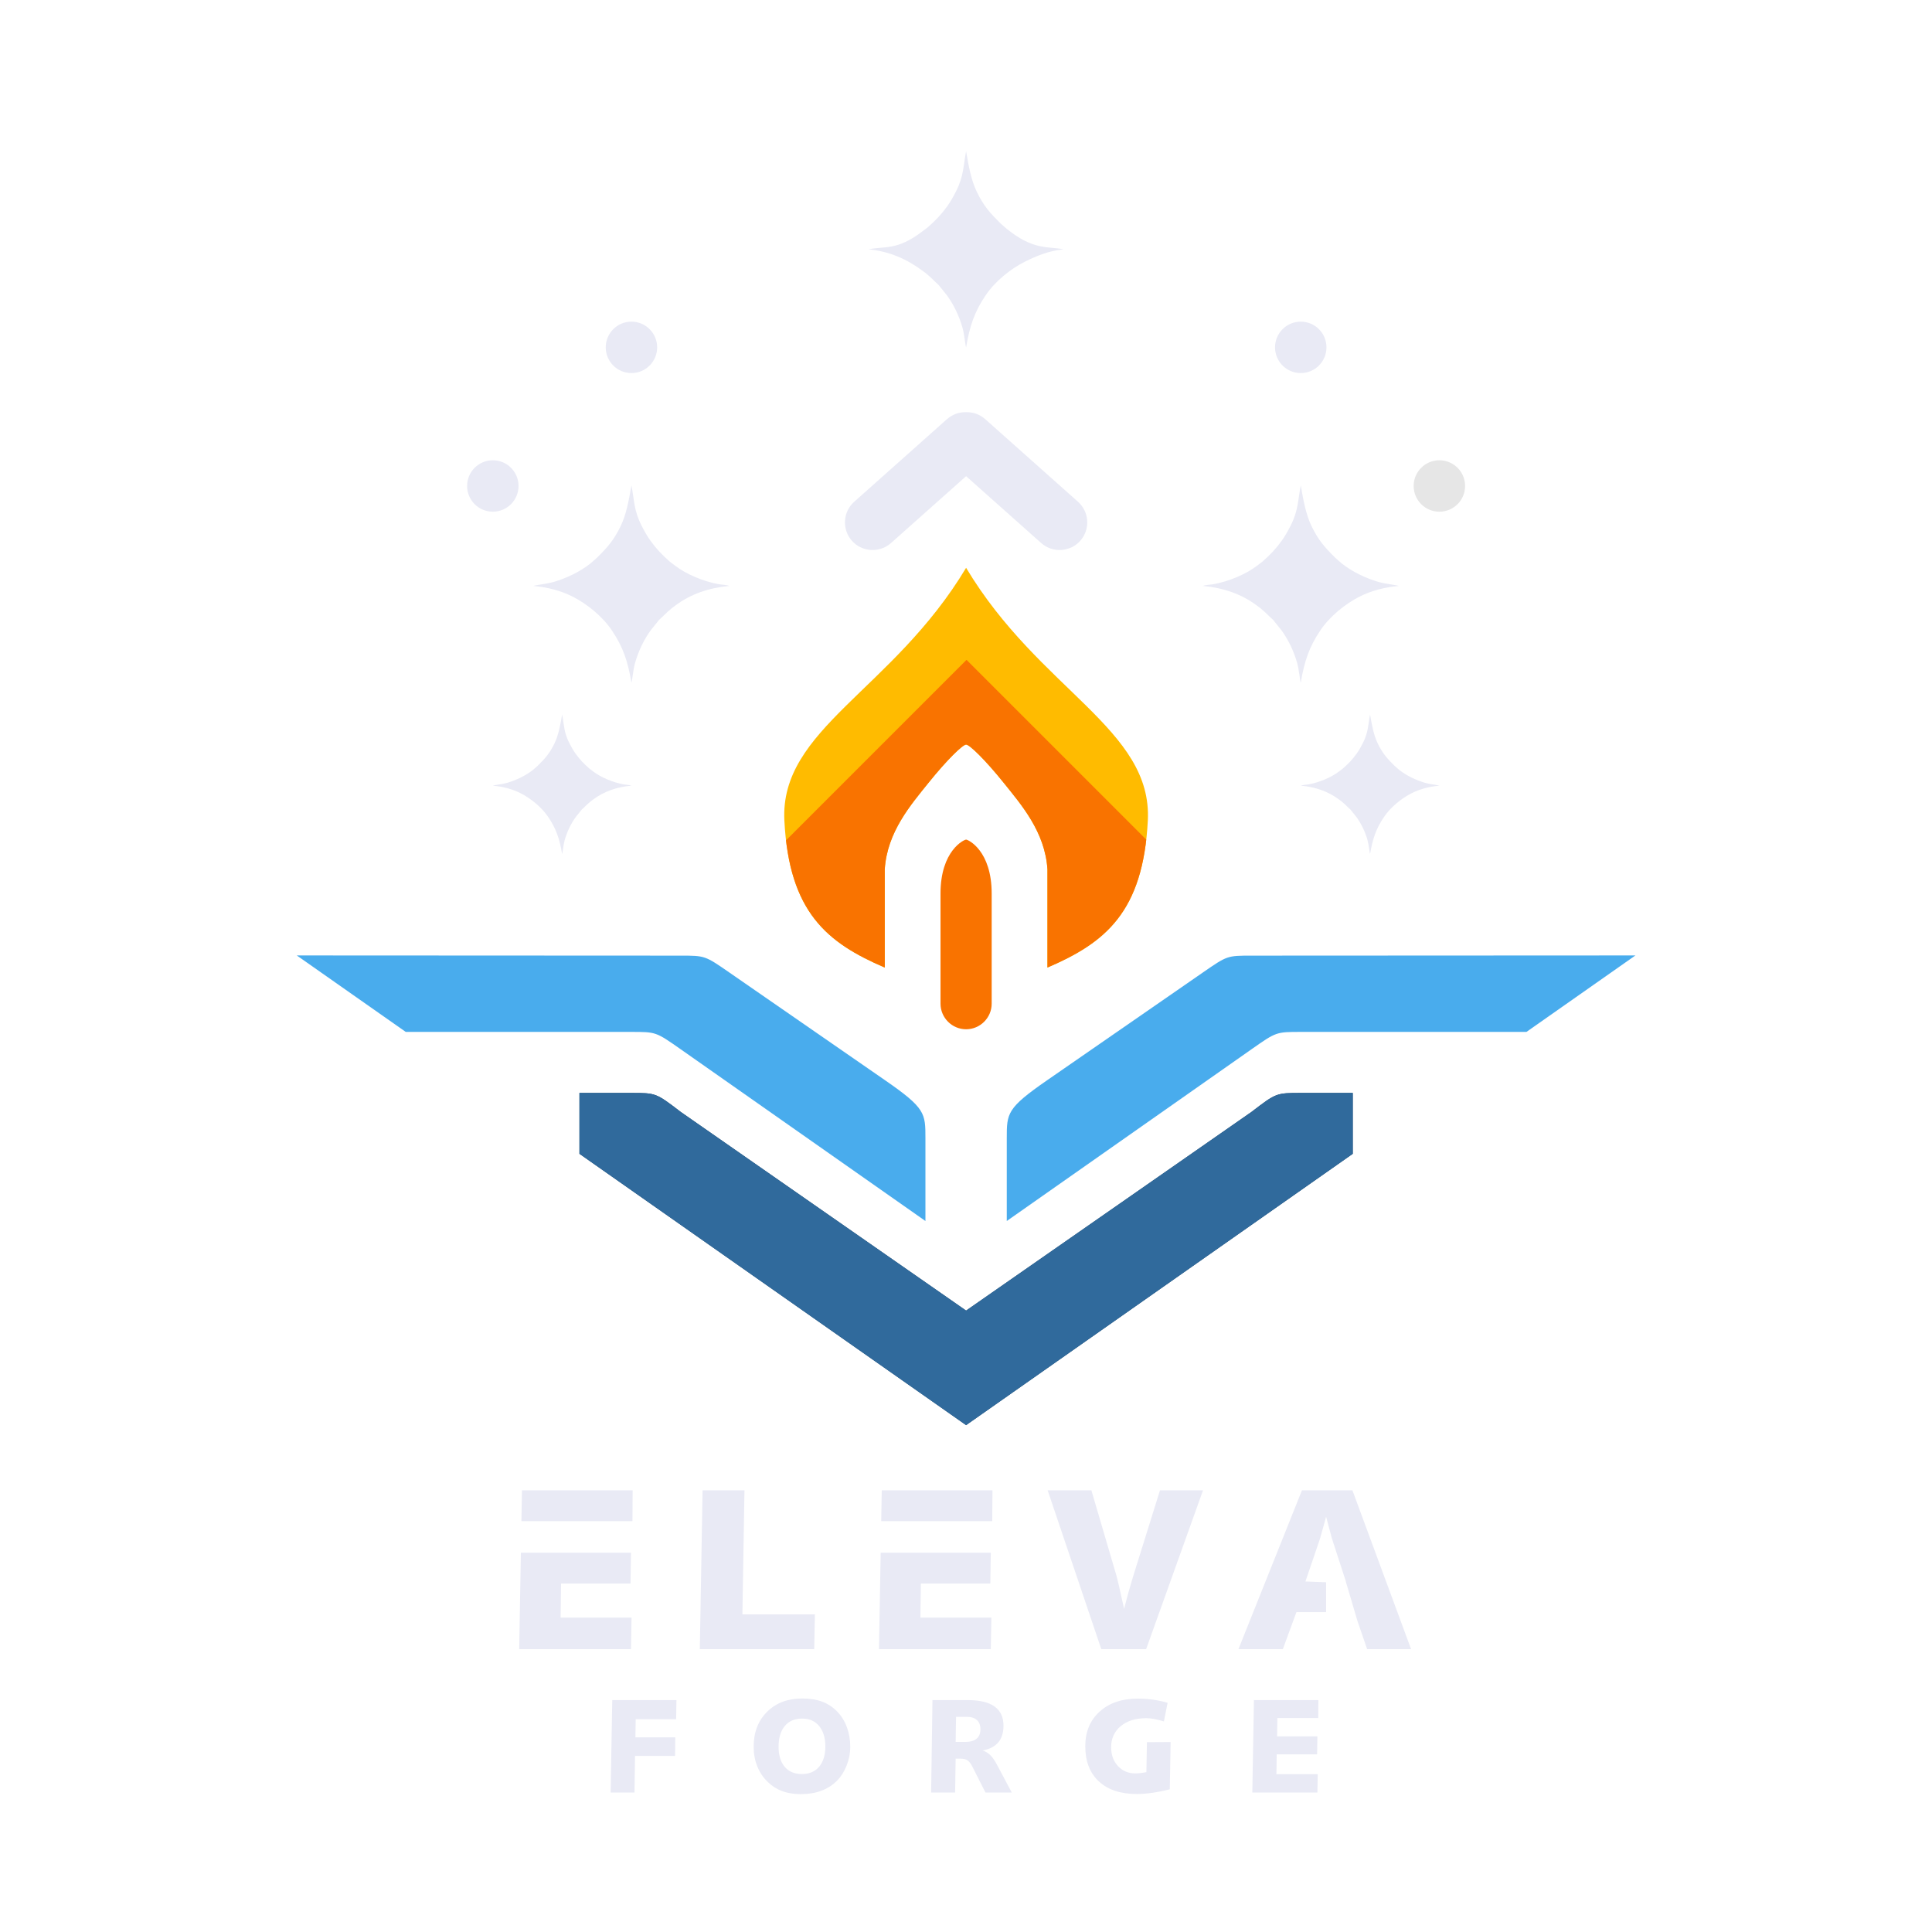
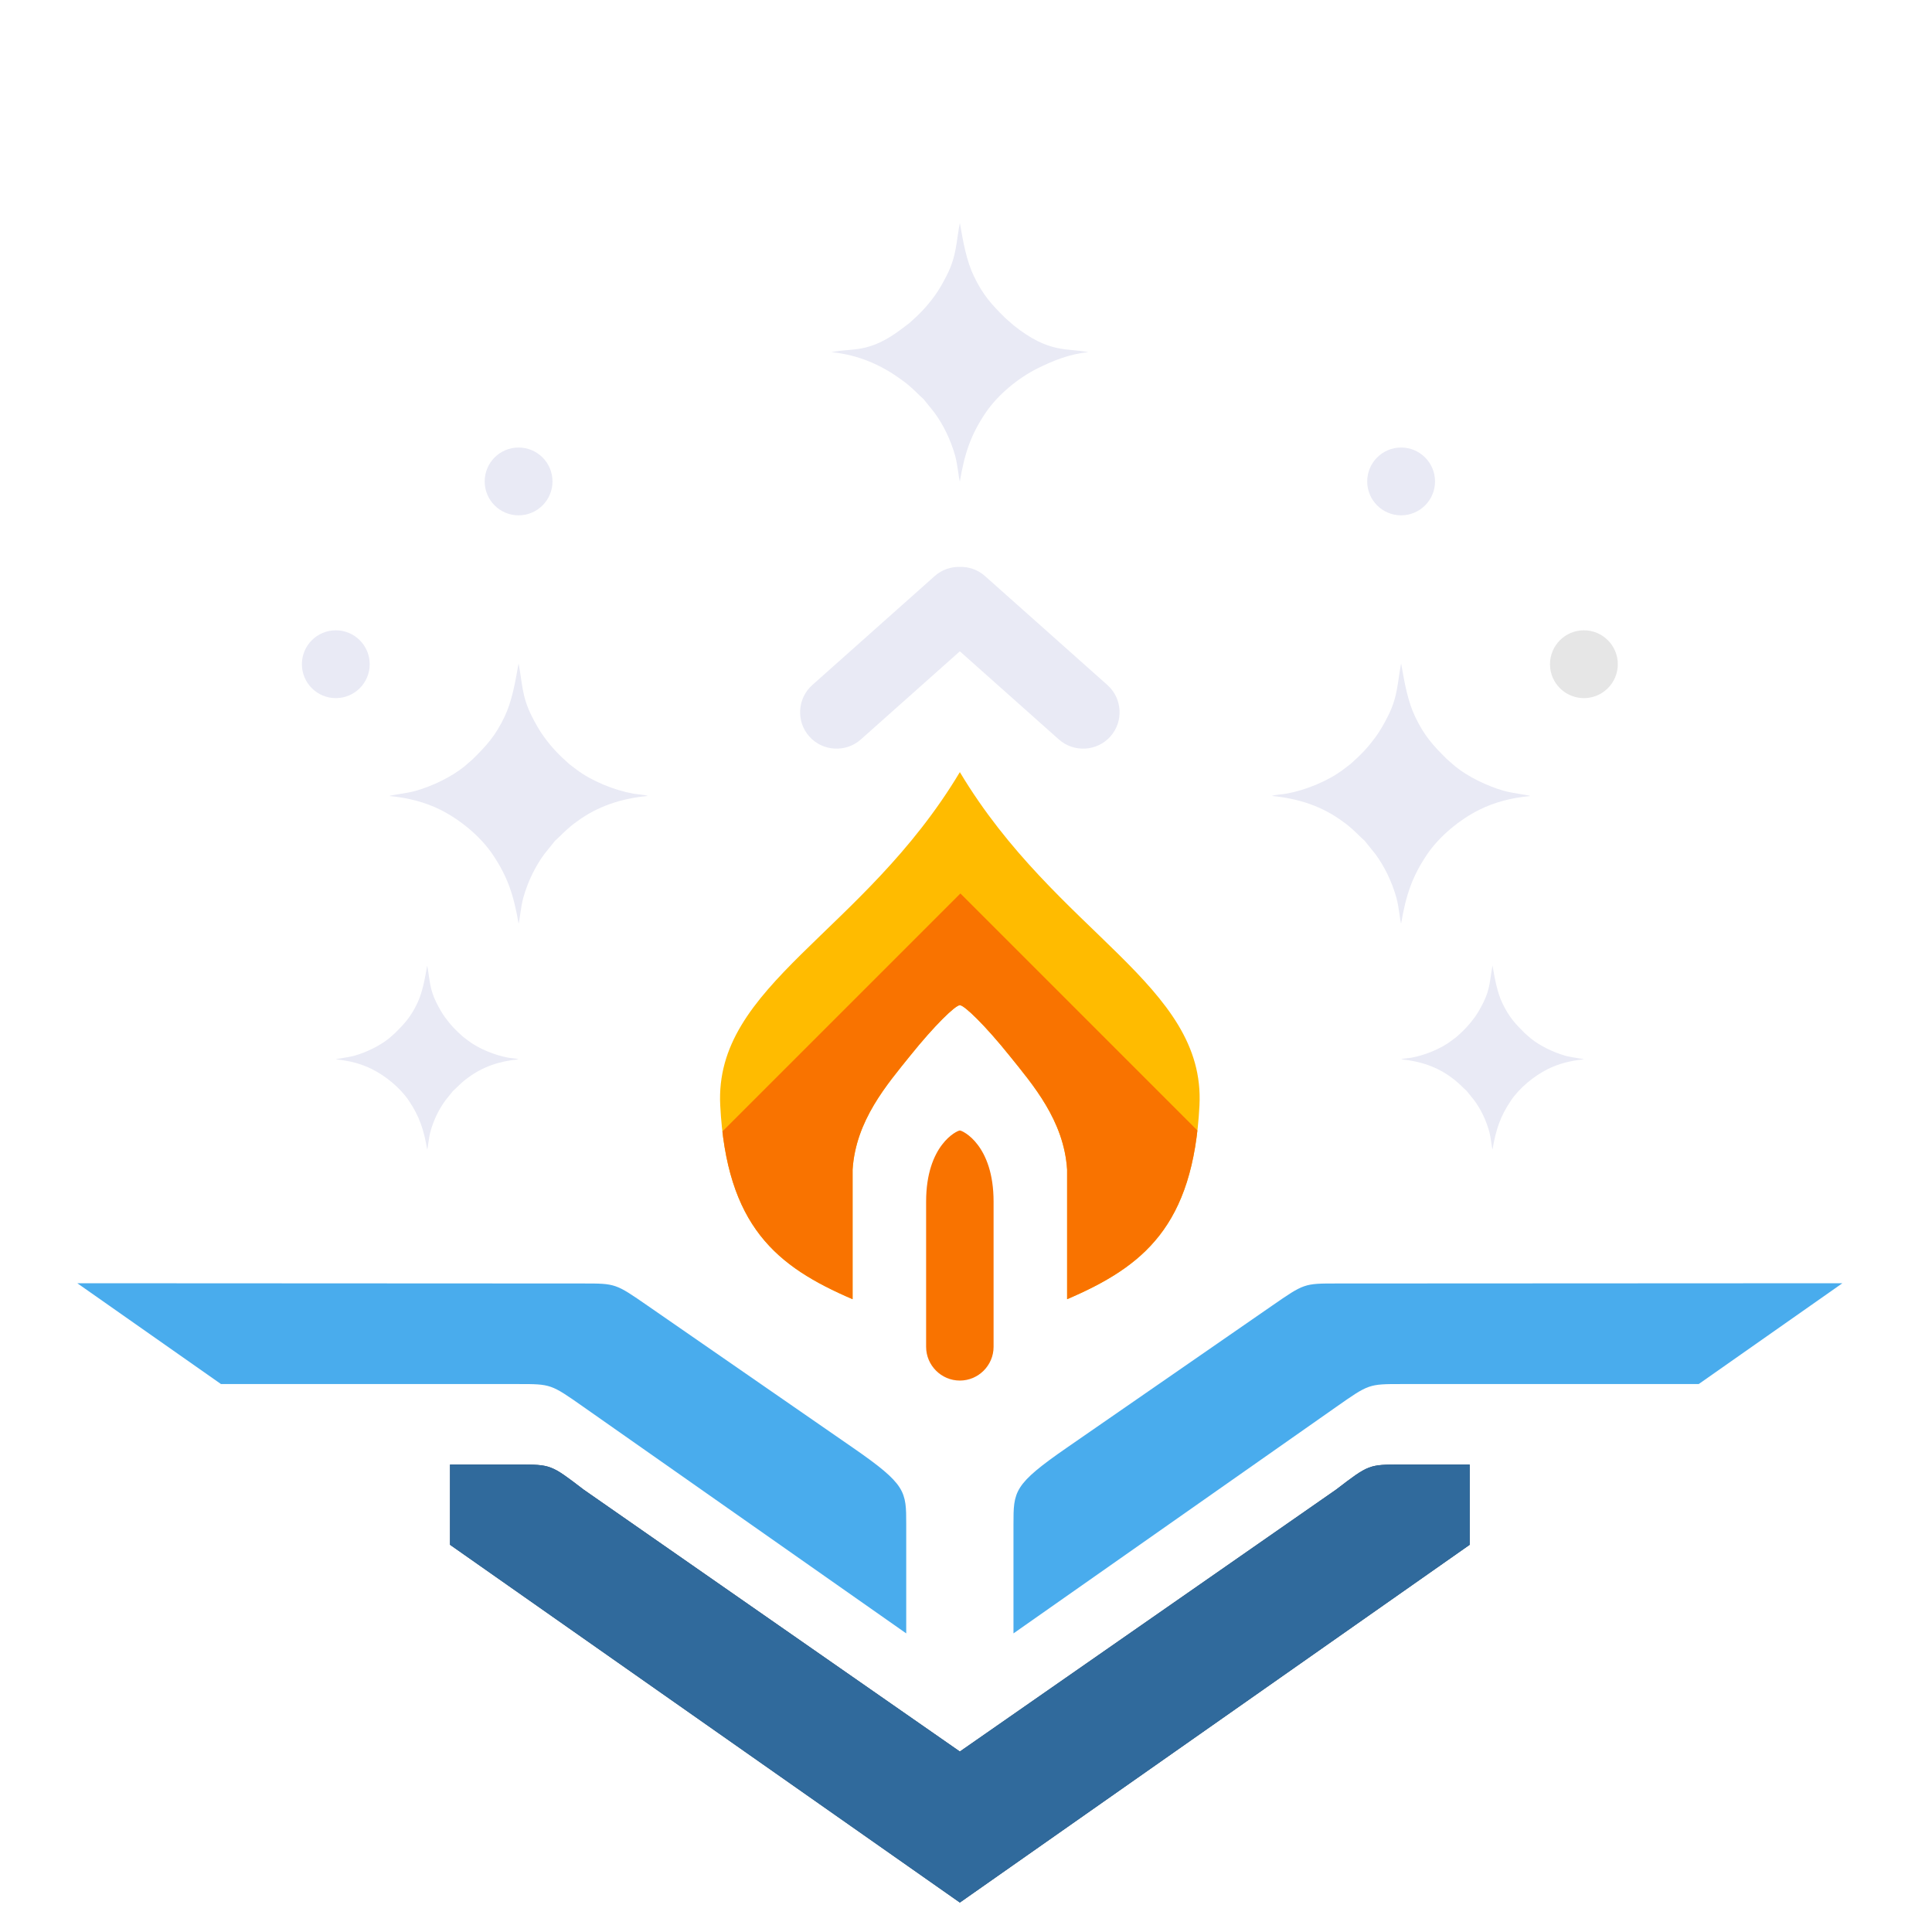
<svg xmlns="http://www.w3.org/2000/svg" width="1200" height="1200" viewBox="0 0 317.5 317.5" version="1.1" id="svg1">
  <defs id="defs1">
    <clipPath clipPathUnits="userSpaceOnUse" id="clipPath3929">
      <path d="M 0,0 H 612 V 612 H 0 Z" clip-rule="evenodd" id="path3929" />
    </clipPath>
    <clipPath clipPathUnits="userSpaceOnUse" id="clipPath3932">
      <path d="M 0,0 H 612 V 612 H 0 Z" transform="matrix(1.333333,0,0,-1.333333,4180,816)" clip-rule="evenodd" id="path3932" />
    </clipPath>
    <clipPath clipPathUnits="userSpaceOnUse" id="clipPath3930">
      <path d="m 306,433.591 c -23.131,-38.654 -58.888,-50.903 -57.391,-79.848 1.497,-28.945 13.486,-38.582 31.701,-46.399 v 31.038 c 0.756,11.782 8.238,20.365 13.781,27.27 5.815,7.243 10.824,12.104 11.909,12.11 1.085,-0.006 6.094,-4.867 11.909,-12.11 5.543,-6.905 13.025,-15.488 13.781,-27.27 v -31.038 c 18.215,7.817 30.204,17.454 31.701,46.399 1.497,28.945 -34.26,41.194 -57.391,79.848" clip-rule="evenodd" id="path3930" />
    </clipPath>
    <clipPath clipPathUnits="userSpaceOnUse" id="clipPath3934">
      <path d="M 0,0 H 612 V 612 H 0 Z" clip-rule="evenodd" id="path3934" />
    </clipPath>
    <clipPath clipPathUnits="userSpaceOnUse" id="clipPath3936">
      <path d="M 0,0 H 612 V 612 H 0 Z" clip-rule="evenodd" id="path3936" />
    </clipPath>
    <clipPath clipPathUnits="userSpaceOnUse" id="clipPath3939">
      <path d="M 0,0 H 612 V 612 H 0 Z" transform="matrix(1.333333,0,0,-1.333333,4180,816)" clip-rule="evenodd" id="path3939" />
    </clipPath>
    <clipPath clipPathUnits="userSpaceOnUse" id="clipPath3937">
      <path d="m 306,199.004 90.129,62.747 c 7.822,5.989 7.822,5.989 15.611,5.989 h 16.368 V 248.522 L 306,162.835 183.893,248.522 v 19.218 h 16.367 c 7.789,0 7.789,0 15.611,-5.989 z" clip-rule="evenodd" id="path3937" />
    </clipPath>
    <clipPath clipPathUnits="userSpaceOnUse" id="clipPath3941">
      <path d="M 0,0 H 612 V 612 H 0 Z" clip-rule="evenodd" id="path3941" />
    </clipPath>
    <clipPath clipPathUnits="userSpaceOnUse" id="clipPath3943">
      <path d="M 0,0 H 612 V 612 H 0 Z" clip-rule="evenodd" id="path3943" />
    </clipPath>
    <clipPath clipPathUnits="userSpaceOnUse" id="clipPath3945">
      <path d="M 0,0 H 612 V 612 H 0 Z" clip-rule="evenodd" id="path3945" />
    </clipPath>
    <clipPath clipPathUnits="userSpaceOnUse" id="clipPath3947">
      <path d="M 0,0 H 612 V 612 H 0 Z" clip-rule="evenodd" id="path3947" />
    </clipPath>
    <clipPath clipPathUnits="userSpaceOnUse" id="clipPath3949">
      <path d="M 0,0 H 612 V 612 H 0 Z" clip-rule="evenodd" id="path3949" />
    </clipPath>
    <clipPath clipPathUnits="userSpaceOnUse" id="clipPath3951">
      <path d="M 0,0 H 612 V 612 H 0 Z" clip-rule="evenodd" id="path3951" />
    </clipPath>
    <clipPath clipPathUnits="userSpaceOnUse" id="clipPath3953">
      <path d="M 0,0 H 612 V 612 H 0 Z" clip-rule="evenodd" id="path3953" />
    </clipPath>
    <clipPath clipPathUnits="userSpaceOnUse" id="clipPath3955">
      <path d="M 0,0 H 612 V 612 H 0 Z" clip-rule="evenodd" id="path3955" />
    </clipPath>
    <clipPath clipPathUnits="userSpaceOnUse" id="clipPath3957">
      <path d="M 0,0 H 612 V 612 H 0 Z" clip-rule="evenodd" id="path3957" />
    </clipPath>
    <clipPath clipPathUnits="userSpaceOnUse" id="clipPath3959">
      <path d="M 0,0 H 612 V 612 H 0 Z" clip-rule="evenodd" id="path3959" />
    </clipPath>
    <clipPath clipPathUnits="userSpaceOnUse" id="clipPath3961">
      <path d="M 0,0 H 612 V 612 H 0 Z" clip-rule="evenodd" id="path3961" />
    </clipPath>
    <clipPath clipPathUnits="userSpaceOnUse" id="clipPath3963">
      <path d="M 0,0 H 612 V 612 H 0 Z" clip-rule="evenodd" id="path3963" />
    </clipPath>
  </defs>
  <g id="layer1">
-     <path id="path3926" d="m 221.162,259.896 1.903,6.44 1.604,4.681 h 7.225 l -9.639,-26.1 h -8.297 l -10.434,26.1 h 7.294 l 2.238,-6.09 h 4.873 v -4.905 l -3.398,-0.126 2.383,-6.998 c 0.038,-0.101 0.17,-0.567 0.397,-1.399 0.227,-0.826 0.435,-1.576 0.618,-2.244 0.126,0.46 0.284,1.053 0.479,1.797 0.246,0.971 0.403,1.557 0.466,1.752 l 2.081,6.398 0.003,0.007 0.224,0.688 h -0.021 z M 85.776,244.917 h 18.194 l -0.038,5.069 H 92.756 92.396 85.688 Z m 6.544,10.251 h 0.436 10.937 l -0.076,5.069 H 92.206 l -0.076,5.598 h 11.657 l -0.094,5.182 H 85.322 l 0.276,-15.849 z m 23.14,-10.251 h 6.884 l -0.34,20.388 h 11.915 l -0.114,5.712 h -18.799 z m 29.445,0 h 18.194 l -0.038,5.069 h -8.429 -3.108 -6.708 z m 6.544,10.251 h 3.184 8.189 l -0.076,5.069 h -11.411 l -0.076,5.598 h 11.657 l -0.095,5.182 H 144.451 l 0.276,-15.849 z m 20.72,-10.251 h 7.187 l 4.123,14.04 c 0.07,0.246 0.214,0.819 0.422,1.727 0.208,0.901 0.485,2.143 0.832,3.719 0.258,-1.021 0.511,-1.986 0.763,-2.887 0.252,-0.908 0.486,-1.696 0.694,-2.377 l 4.438,-14.223 h 7.074 l -9.349,26.1 h -7.37 z" style="fill:#e9eaf5;fill-opacity:1;fill-rule:evenodd;stroke:none;stroke-width:0.52" />
-     <path id="path3927" d="m 100.615,279.388 h 10.547 l -0.044,3.149 h -6.65 l -0.044,2.972 h 6.554 l -0.04,3.061 h -6.58 l -0.088,6.011 h -3.919 z m 31.184,3.039 c -1.204,0 -2.147,0.407 -2.829,1.222 -0.679,0.815 -1.02,1.949 -1.02,3.406 0,1.413 0.338,2.514 1.009,3.303 0.675,0.789 1.615,1.185 2.818,1.185 1.211,0 2.154,-0.4 2.837,-1.2 0.679,-0.8 1.02,-1.916 1.02,-3.343 0,-1.413 -0.341,-2.528 -1.02,-3.347 -0.682,-0.818 -1.604,-1.226 -2.763,-1.226 z m 0.051,-3.303 c 1.255,0 2.353,0.18 3.296,0.536 0.943,0.36 1.773,0.914 2.488,1.666 0.672,0.705 1.193,1.552 1.552,2.547 0.363,0.998 0.543,2.062 0.543,3.203 0,1.031 -0.195,2.044 -0.587,3.042 -0.389,0.995 -0.914,1.828 -1.574,2.503 -0.73,0.738 -1.593,1.292 -2.584,1.666 -0.994,0.371 -2.121,0.558 -3.38,0.558 -1.141,0 -2.154,-0.162 -3.042,-0.488 -0.888,-0.327 -1.681,-0.826 -2.374,-1.501 -0.76,-0.723 -1.339,-1.582 -1.736,-2.573 -0.4,-0.991 -0.598,-2.07 -0.598,-3.23 0,-2.363 0.734,-4.275 2.202,-5.739 1.472,-1.461 3.402,-2.191 5.794,-2.191 z m 25.265,3.017 -0.066,4.118 h 1.604 c 0.807,0 1.424,-0.176 1.842,-0.528 0.418,-0.349 0.627,-0.866 0.627,-1.545 0,-0.668 -0.194,-1.175 -0.58,-1.523 -0.389,-0.349 -0.95,-0.521 -1.688,-0.521 z m -3.875,-2.752 h 5.765 c 1.974,0 3.45,0.349 4.433,1.05 0.98,0.697 1.472,1.75 1.472,3.152 0,1.149 -0.286,2.062 -0.855,2.745 -0.569,0.679 -1.427,1.123 -2.565,1.332 0.481,0.165 0.899,0.422 1.258,0.774 0.356,0.349 0.708,0.848 1.053,1.494 l 2.473,4.646 h -4.323 l -2.173,-4.29 c -0.242,-0.473 -0.503,-0.807 -0.778,-0.995 -0.275,-0.191 -0.672,-0.286 -1.189,-0.286 h -0.763 l -0.088,5.571 h -3.941 z m 38.641,0.444 -0.609,3.057 c -0.58,-0.176 -1.112,-0.308 -1.596,-0.396 -0.484,-0.088 -0.917,-0.132 -1.306,-0.132 -1.747,0 -3.145,0.437 -4.194,1.31 -1.05,0.877 -1.574,2.033 -1.574,3.472 0,1.248 0.374,2.275 1.119,3.083 0.745,0.804 1.692,1.207 2.848,1.207 0.25,0 0.525,-0.015 0.822,-0.048 0.297,-0.033 0.631,-0.084 1.006,-0.158 l 0.084,-4.925 3.897,-0.022 -0.139,7.769 c -1.039,0.261 -2.008,0.452 -2.907,0.58 -0.899,0.129 -1.728,0.195 -2.488,0.195 -2.679,0 -4.767,-0.69 -6.257,-2.07 -1.49,-1.376 -2.235,-3.31 -2.235,-5.795 0,-2.36 0.785,-4.25 2.352,-5.673 1.57,-1.428 3.662,-2.14 6.279,-2.14 0.859,0 1.696,0.059 2.51,0.173 0.811,0.114 1.611,0.286 2.389,0.514 z m 14.186,-0.444 h 10.591 l -0.022,2.951 h -6.716 l -0.044,3.016 h 6.62 l -0.044,2.951 h -6.642 l -0.044,3.259 h 6.786 l -0.055,3.017 h -10.694 z" style="fill:#e9eaf5;fill-opacity:1;fill-rule:nonzero;stroke:none;stroke-width:0.52" />
-     <path id="path3928" d="m 306,433.591 c -23.131,-38.654 -58.888,-50.903 -57.391,-79.848 1.497,-28.945 13.486,-38.582 31.701,-46.399 v 31.038 c 0.756,11.782 8.238,20.365 13.781,27.27 5.815,7.243 10.824,12.104 11.909,12.11 1.085,-0.006 6.094,-4.867 11.909,-12.11 5.543,-6.905 13.025,-15.488 13.781,-27.27 v -31.038 c 18.215,7.817 30.204,17.454 31.701,46.399 1.497,28.945 -34.26,41.194 -57.391,79.848" style="fill:#ffbb00;fill-opacity:1;fill-rule:evenodd;stroke:none" transform="matrix(0.5203553,0,0,-0.5203553,-0.462435,318.9336)" clip-path="url(#clipPath3929)" />
-     <g id="g3931" clip-path="url(#clipPath3932)" transform="matrix(0.3902665,0,0,0.3902665,-1631.776,0.4761112)">
-       <path d="m 223.143,321.536 82.988,82.987 82.987,-82.987 -82.987,-82.988 z" style="fill:#f97300;fill-opacity:1;fill-rule:evenodd;stroke:none" transform="matrix(1.333333,0,0,-1.333333,4180,816)" clip-path="url(#clipPath3930)" id="path3931" />
+     <g id="g1" transform="matrix(1.318572,0,0,1.318572,-51.6053,3.847556)">
+       <path id="path3928" d="m 306,433.591 c -23.131,-38.654 -58.888,-50.903 -57.391,-79.848 1.497,-28.945 13.486,-38.582 31.701,-46.399 v 31.038 c 0.756,11.782 8.238,20.365 13.781,27.27 5.815,7.243 10.824,12.104 11.909,12.11 1.085,-0.006 6.094,-4.867 11.909,-12.11 5.543,-6.905 13.025,-15.488 13.781,-27.27 v -31.038 c 18.215,7.817 30.204,17.454 31.701,46.399 1.497,28.945 -34.26,41.194 -57.391,79.848" style="fill:#ffbb00;fill-opacity:1;fill-rule:evenodd;stroke:none" transform="matrix(0.5203553,0,0,-0.5203553,-0.462435,318.9336)" clip-path="url(#clipPath3929)" />
+       <g id="g3931" clip-path="url(#clipPath3932)" transform="matrix(0.3902665,0,0,0.3902665,-1631.776,0.4761112)">
+         <path d="m 223.143,321.536 82.988,82.987 82.987,-82.987 -82.987,-82.988 z" style="fill:#f97300;fill-opacity:1;fill-rule:evenodd;stroke:none" transform="matrix(1.333333,0,0,-1.333333,4180,816)" clip-path="url(#clipPath3930)" id="path3931" />
+       </g>
+       <path id="path3933" d="m 306,347.751 c -0.666,-0.006 -8.082,-3.474 -8.079,-17.042 v -34.774 c 0,-4.443 3.635,-8.079 8.079,-8.079 4.444,0 8.079,3.635 8.079,8.079 v 34.774 c 0.003,13.568 -7.413,17.037 -8.079,17.042" style="fill:#f97300;fill-opacity:1;fill-rule:evenodd;stroke:none" transform="matrix(0.5203553,0,0,-0.5203553,-0.462435,318.9336)" clip-path="url(#clipPath3934)" />
+       <path id="path3935" d="m 306,199.004 90.129,62.747 c 7.822,5.989 7.822,5.989 15.611,5.989 h 16.368 V 248.522 L 306,162.835 183.893,248.522 v 19.218 h 16.367 c 7.789,0 7.789,0 15.611,-5.989 z" style="fill:#174166;fill-opacity:1;fill-rule:evenodd;stroke:none" transform="matrix(0.5203553,0,0,-0.5203553,-0.462435,318.9336)" clip-path="url(#clipPath3936)" />
+       <g id="g3938" clip-path="url(#clipPath3939)" transform="matrix(0.3902665,0,0,0.3902665,-1631.776,0.4761112)">
+         <path d="M 171.752,286.635 H 428.108 V 134.792 H 171.752 Z" style="fill:#306a9c;fill-opacity:1;fill-rule:evenodd;stroke:none" transform="matrix(1.333333,0,0,-1.333333,4180,816)" clip-path="url(#clipPath3937)" id="path3938" />
+       </g>
+       <path id="path3940" d="m 517.382,311.168 -121.188,-0.059 c -7.721,0 -7.721,0 -15.386,-5.303 l -49.203,-34.042 c -12.76,-8.828 -12.76,-10.401 -12.76,-18.36 V 227.3 l 77.356,54.283 c 7.75,5.438 7.75,5.438 15.505,5.438 h 71.265 z" style="fill:#49aced;fill-opacity:1;fill-rule:evenodd;stroke:none" transform="matrix(0.5203553,0,0,-0.5203553,-0.462435,318.9336)" clip-path="url(#clipPath3941)" />
+       <path id="path3942" d="m 341.346,454.444 -29.316,26.099 c -1.718,1.529 -3.885,2.253 -6.03,2.199 -2.144,0.054 -4.312,-0.67 -6.029,-2.199 l -29.316,-26.099 c -3.588,-3.194 -3.907,-8.74 -0.709,-12.324 v -2e-4 c 3.199,-3.584 8.751,-3.902 12.339,-0.708 L 306,462.525 329.715,441.412 c 3.588,-3.194 9.141,-2.876 12.339,0.708 l 2e-4,2e-4 c 3.198,3.584 2.879,9.13 -0.709,12.324" style="fill:#e9eaf5;fill-opacity:1;fill-rule:evenodd;stroke:none" transform="matrix(0.5203553,0,0,-0.5203553,-0.462435,318.9336)" clip-path="url(#clipPath3943)" />
+       <path id="path3944" d="m 275.244,534.169 c 6.445,-0.621 12.02,-3.065 16.974,-6.751 0.341,-0.254 0.729,-0.518 1.069,-0.796 1.944,-1.59 2.595,-2.447 4.032,-3.702 l 2.555,-3.175 c 1.019,-1.374 2.057,-3.091 2.898,-4.831 0.836,-1.73 1.576,-3.647 2.122,-5.618 0.577,-2.08 0.875,-5.578 1.105,-6.083 1.161,6.788 2.619,11.17 6.179,16.449 2.936,4.353 7.804,8.321 12.429,10.627 3.59,1.79 7.651,3.465 12.165,3.881 -5.083,1.041 -9.377,-0.398 -17.898,6.44 -0.394,0.316 -0.71,0.646 -1.071,0.93 l -0.987,0.876 c -3.215,3.186 -5.295,5.449 -7.473,10.001 -1.718,3.593 -2.499,7.841 -3.344,12.71 -0.9,-4.58 -0.729,-7.792 -3.122,-12.532 -0.895,-1.774 -1.844,-3.464 -2.867,-4.867 -1.953,-2.68 -3.546,-4.32 -6.053,-6.548 l -1.71,-1.3 c -8.128,-6.216 -11.938,-4.614 -17.004,-5.709" style="fill:#e9eaf5;fill-opacity:1;fill-rule:evenodd;stroke:none" transform="matrix(0.5203553,0,0,-0.5203553,-0.462435,318.9336)" clip-path="url(#clipPath3945)" />
+       <path id="path3946" d="m 411.69,364.802 c 4.587,-0.442 8.555,-1.76 12.081,-4.383 0.243,-0.181 0.519,-0.368 0.761,-0.566 1.383,-1.132 1.847,-1.742 2.869,-2.635 l 1.819,-2.26 c 0.725,-0.978 1.464,-2.2 2.062,-3.438 0.595,-1.232 1.122,-2.596 1.51,-3.999 0.41,-1.48 0.623,-3.97 0.787,-4.33 0.826,4.831 1.864,7.95 4.398,11.707 2.089,3.098 5.554,5.922 8.846,7.563 2.555,1.274 5.433,2.033 8.646,2.329 -0.348,0.176 -3.051,0.464 -4.522,0.891 -2.832,0.822 -5.94,2.309 -8.203,4.125 -0.281,0.225 -0.506,0.46 -0.762,0.662 l -0.703,0.624 c -2.288,2.267 -3.769,3.878 -5.319,7.118 -1.223,2.557 -1.779,5.581 -2.38,9.046 -0.64,-3.26 -0.519,-5.545 -2.222,-8.919 -0.637,-1.262 -1.312,-2.465 -2.04,-3.464 -1.39,-1.908 -2.523,-3.075 -4.308,-4.661 l -1.217,-0.925 c -2.541,-1.944 -6.419,-3.518 -9.654,-4.099 -0.701,-0.126 -1.875,-0.168 -2.448,-0.386" style="fill:#e9eaf5;fill-opacity:1;fill-rule:evenodd;stroke:none" transform="matrix(0.5203553,0,0,-0.5203553,-0.462435,318.9336)" clip-path="url(#clipPath3947)" />
+       <path id="path3948" d="m 200.31,364.802 c -4.587,-0.442 -8.555,-1.76 -12.081,-4.383 -0.243,-0.181 -0.519,-0.368 -0.761,-0.566 -1.384,-1.132 -1.847,-1.742 -2.869,-2.635 l -1.819,-2.26 c -0.725,-0.978 -1.464,-2.2 -2.062,-3.438 -0.595,-1.232 -1.122,-2.596 -1.51,-3.999 -0.411,-1.48 -0.623,-3.97 -0.787,-4.33 -0.826,4.831 -1.864,7.95 -4.398,11.707 -2.089,3.098 -5.554,5.922 -8.846,7.563 -2.555,1.274 -5.432,2.033 -8.646,2.329 0.348,0.176 3.051,0.464 4.522,0.891 2.832,0.822 5.94,2.309 8.204,4.125 0.281,0.225 0.506,0.46 0.762,0.662 l 0.703,0.624 c 2.288,2.267 3.769,3.878 5.318,7.118 1.223,2.557 1.779,5.581 2.38,9.046 0.64,-3.26 0.519,-5.545 2.222,-8.919 0.638,-1.262 1.312,-2.465 2.04,-3.464 1.39,-1.908 2.524,-3.075 4.309,-4.661 l 1.217,-0.925 c 2.541,-1.944 6.419,-3.518 9.654,-4.099 0.701,-0.126 1.875,-0.168 2.448,-0.386" style="fill:#e9eaf5;fill-opacity:1;fill-rule:evenodd;stroke:none" transform="matrix(0.5203553,0,0,-0.5203553,-0.462435,318.9336)" clip-path="url(#clipPath3949)" />
+       <path id="path3950" d="m 380.734,427.881 c 6.487,-0.625 12.098,-2.489 17.085,-6.199 0.343,-0.255 0.734,-0.521 1.076,-0.801 1.956,-1.601 2.612,-2.463 4.058,-3.726 l 2.572,-3.196 c 1.026,-1.383 2.071,-3.111 2.917,-4.862 0.841,-1.742 1.586,-3.671 2.136,-5.655 0.581,-2.094 0.881,-5.615 1.112,-6.123 1.168,6.832 2.636,11.243 6.22,16.556 2.955,4.382 7.854,8.375 12.51,10.696 3.614,1.802 7.683,2.876 12.227,3.295 -0.492,0.249 -4.315,0.656 -6.396,1.259 -4.006,1.162 -8.4,3.265 -11.601,5.834 -0.397,0.318 -0.715,0.65 -1.078,0.935 l -0.994,0.882 c -3.235,3.207 -5.33,5.484 -7.521,10.066 -1.729,3.616 -2.515,7.893 -3.366,12.792 -0.906,-4.61 -0.734,-7.842 -3.143,-12.613 -0.901,-1.785 -1.855,-3.486 -2.885,-4.899 -1.966,-2.698 -3.568,-4.348 -6.093,-6.591 l -1.721,-1.308 c -3.594,-2.749 -9.078,-4.976 -13.653,-5.796 -0.991,-0.178 -2.651,-0.237 -3.462,-0.546" style="fill:#e9eaf5;fill-opacity:1;fill-rule:evenodd;stroke:none" transform="matrix(0.5203553,0,0,-0.5203553,-0.462435,318.9336)" clip-path="url(#clipPath3951)" />
+       <path id="path3952" d="m 231.266,427.881 c -6.487,-0.625 -12.099,-2.489 -17.085,-6.199 -0.343,-0.255 -0.734,-0.521 -1.076,-0.801 -1.956,-1.601 -2.612,-2.463 -4.058,-3.726 l -2.572,-3.196 c -1.025,-1.383 -2.071,-3.111 -2.917,-4.862 -0.841,-1.742 -1.586,-3.671 -2.136,-5.655 -0.581,-2.094 -0.881,-5.615 -1.112,-6.123 -1.169,6.832 -2.636,11.243 -6.22,16.556 -2.955,4.382 -7.855,8.375 -12.51,10.696 -3.614,1.802 -7.683,2.876 -12.227,3.295 0.492,0.249 4.315,0.656 6.396,1.259 4.005,1.162 8.4,3.265 11.601,5.834 0.397,0.318 0.715,0.65 1.078,0.935 l 0.994,0.882 c 3.236,3.207 5.33,5.484 7.521,10.066 1.73,3.616 2.515,7.893 3.366,12.792 0.906,-4.61 0.734,-7.842 3.143,-12.613 0.901,-1.785 1.855,-3.486 2.885,-4.899 1.966,-2.698 3.569,-4.348 6.093,-6.591 l 1.721,-1.308 c 3.594,-2.749 9.078,-4.976 13.653,-5.796 0.991,-0.178 2.651,-0.237 3.462,-0.546" style="fill:#e9eaf5;fill-opacity:1;fill-rule:evenodd;stroke:none" transform="matrix(0.5203553,0,0,-0.5203553,-0.462435,318.9336)" clip-path="url(#clipPath3953)" />
+       <path id="path3954" d="m 156.531,467.555 c 4.485,0 8.121,-3.636 8.121,-8.121 0,-4.485 -3.636,-8.121 -8.121,-8.121 -4.485,0 -8.121,3.636 -8.121,8.121 0,4.485 3.636,8.121 8.121,8.121" style="fill:#e9eaf5;fill-opacity:1;fill-rule:evenodd;stroke:none" transform="matrix(0.5203553,0,0,-0.5203553,-0.462435,318.9336)" clip-path="url(#clipPath3955)" />
+       <path id="path3956" d="m 455.469,467.555 c -4.485,0 -8.121,-3.636 -8.121,-8.121 0,-4.485 3.636,-8.121 8.121,-8.121 4.485,0 8.121,3.636 8.121,8.121 0,4.485 -3.636,8.121 -8.121,8.121" style="fill:#e6e6e6;fill-opacity:1;fill-rule:evenodd;stroke:none" transform="matrix(0.5203553,0,0,-0.5203553,-0.462435,318.9336)" clip-path="url(#clipPath3957)" />
+       <path id="path3958" d="m 200.31,511.334 c 4.485,0 8.121,-3.636 8.121,-8.121 0,-4.485 -3.636,-8.121 -8.121,-8.121 -4.485,0 -8.121,3.636 -8.121,8.121 0,4.485 3.636,8.121 8.121,8.121" style="fill:#e9eaf5;fill-opacity:1;fill-rule:evenodd;stroke:none" transform="matrix(0.5203553,0,0,-0.5203553,-0.462435,318.9336)" clip-path="url(#clipPath3959)" />
+       <path id="path3960" d="m 411.69,511.334 c -4.485,0 -8.121,-3.636 -8.121,-8.121 0,-4.485 3.636,-8.121 8.121,-8.121 4.485,0 8.121,3.636 8.121,8.121 0,4.485 -3.636,8.121 -8.121,8.121" style="fill:#e9eaf5;fill-opacity:1;fill-rule:evenodd;stroke:none" transform="matrix(0.5203553,0,0,-0.5203553,-0.462435,318.9336)" clip-path="url(#clipPath3961)" />
+       <path id="path3962" d="m 94.619,311.168 121.188,-0.059 c 7.721,0 7.721,0 15.386,-5.303 l 49.203,-34.042 c 12.76,-8.828 12.76,-10.401 12.76,-18.36 V 227.3 l -77.357,54.283 c -7.75,5.438 -7.75,5.438 -15.505,5.438 h -71.265 z" style="fill:#49aced;fill-opacity:1;fill-rule:evenodd;stroke:none" transform="matrix(0.5203553,0,0,-0.5203553,-0.462435,318.9336)" clip-path="url(#clipPath3963)" />
    </g>
-     <path id="path3933" d="m 306,347.751 c -0.666,-0.006 -8.082,-3.474 -8.079,-17.042 v -34.774 c 0,-4.443 3.635,-8.079 8.079,-8.079 4.444,0 8.079,3.635 8.079,8.079 v 34.774 c 0.003,13.568 -7.413,17.037 -8.079,17.042" style="fill:#f97300;fill-opacity:1;fill-rule:evenodd;stroke:none" transform="matrix(0.5203553,0,0,-0.5203553,-0.462435,318.9336)" clip-path="url(#clipPath3934)" />
-     <path id="path3935" d="m 306,199.004 90.129,62.747 c 7.822,5.989 7.822,5.989 15.611,5.989 h 16.368 V 248.522 L 306,162.835 183.893,248.522 v 19.218 h 16.367 c 7.789,0 7.789,0 15.611,-5.989 z" style="fill:#174166;fill-opacity:1;fill-rule:evenodd;stroke:none" transform="matrix(0.5203553,0,0,-0.5203553,-0.462435,318.9336)" clip-path="url(#clipPath3936)" />
-     <g id="g3938" clip-path="url(#clipPath3939)" transform="matrix(0.3902665,0,0,0.3902665,-1631.776,0.4761112)">
-       <path d="M 171.752,286.635 H 428.108 V 134.792 H 171.752 Z" style="fill:#306a9c;fill-opacity:1;fill-rule:evenodd;stroke:none" transform="matrix(1.333333,0,0,-1.333333,4180,816)" clip-path="url(#clipPath3937)" id="path3938" />
-     </g>
-     <path id="path3940" d="m 517.382,311.168 -121.188,-0.059 c -7.721,0 -7.721,0 -15.386,-5.303 l -49.203,-34.042 c -12.76,-8.828 -12.76,-10.401 -12.76,-18.36 V 227.3 l 77.356,54.283 c 7.75,5.438 7.75,5.438 15.505,5.438 h 71.265 z" style="fill:#49aced;fill-opacity:1;fill-rule:evenodd;stroke:none" transform="matrix(0.5203553,0,0,-0.5203553,-0.462435,318.9336)" clip-path="url(#clipPath3941)" />
-     <path id="path3942" d="m 341.346,454.444 -29.316,26.099 c -1.718,1.529 -3.885,2.253 -6.03,2.199 -2.144,0.054 -4.312,-0.67 -6.029,-2.199 l -29.316,-26.099 c -3.588,-3.194 -3.907,-8.74 -0.709,-12.324 v -2e-4 c 3.199,-3.584 8.751,-3.902 12.339,-0.708 L 306,462.525 329.715,441.412 c 3.588,-3.194 9.141,-2.876 12.339,0.708 l 2e-4,2e-4 c 3.198,3.584 2.879,9.13 -0.709,12.324" style="fill:#e9eaf5;fill-opacity:1;fill-rule:evenodd;stroke:none" transform="matrix(0.5203553,0,0,-0.5203553,-0.462435,318.9336)" clip-path="url(#clipPath3943)" />
-     <path id="path3944" d="m 275.244,534.169 c 6.445,-0.621 12.02,-3.065 16.974,-6.751 0.341,-0.254 0.729,-0.518 1.069,-0.796 1.944,-1.59 2.595,-2.447 4.032,-3.702 l 2.555,-3.175 c 1.019,-1.374 2.057,-3.091 2.898,-4.831 0.836,-1.73 1.576,-3.647 2.122,-5.618 0.577,-2.08 0.875,-5.578 1.105,-6.083 1.161,6.788 2.619,11.17 6.179,16.449 2.936,4.353 7.804,8.321 12.429,10.627 3.59,1.79 7.651,3.465 12.165,3.881 -5.083,1.041 -9.377,-0.398 -17.898,6.44 -0.394,0.316 -0.71,0.646 -1.071,0.93 l -0.987,0.876 c -3.215,3.186 -5.295,5.449 -7.473,10.001 -1.718,3.593 -2.499,7.841 -3.344,12.71 -0.9,-4.58 -0.729,-7.792 -3.122,-12.532 -0.895,-1.774 -1.844,-3.464 -2.867,-4.867 -1.953,-2.68 -3.546,-4.32 -6.053,-6.548 l -1.71,-1.3 c -8.128,-6.216 -11.938,-4.614 -17.004,-5.709" style="fill:#e9eaf5;fill-opacity:1;fill-rule:evenodd;stroke:none" transform="matrix(0.5203553,0,0,-0.5203553,-0.462435,318.9336)" clip-path="url(#clipPath3945)" />
-     <path id="path3946" d="m 411.69,364.802 c 4.587,-0.442 8.555,-1.76 12.081,-4.383 0.243,-0.181 0.519,-0.368 0.761,-0.566 1.383,-1.132 1.847,-1.742 2.869,-2.635 l 1.819,-2.26 c 0.725,-0.978 1.464,-2.2 2.062,-3.438 0.595,-1.232 1.122,-2.596 1.51,-3.999 0.41,-1.48 0.623,-3.97 0.787,-4.33 0.826,4.831 1.864,7.95 4.398,11.707 2.089,3.098 5.554,5.922 8.846,7.563 2.555,1.274 5.433,2.033 8.646,2.329 -0.348,0.176 -3.051,0.464 -4.522,0.891 -2.832,0.822 -5.94,2.309 -8.203,4.125 -0.281,0.225 -0.506,0.46 -0.762,0.662 l -0.703,0.624 c -2.288,2.267 -3.769,3.878 -5.319,7.118 -1.223,2.557 -1.779,5.581 -2.38,9.046 -0.64,-3.26 -0.519,-5.545 -2.222,-8.919 -0.637,-1.262 -1.312,-2.465 -2.04,-3.464 -1.39,-1.908 -2.523,-3.075 -4.308,-4.661 l -1.217,-0.925 c -2.541,-1.944 -6.419,-3.518 -9.654,-4.099 -0.701,-0.126 -1.875,-0.168 -2.448,-0.386" style="fill:#e9eaf5;fill-opacity:1;fill-rule:evenodd;stroke:none" transform="matrix(0.5203553,0,0,-0.5203553,-0.462435,318.9336)" clip-path="url(#clipPath3947)" />
-     <path id="path3948" d="m 200.31,364.802 c -4.587,-0.442 -8.555,-1.76 -12.081,-4.383 -0.243,-0.181 -0.519,-0.368 -0.761,-0.566 -1.384,-1.132 -1.847,-1.742 -2.869,-2.635 l -1.819,-2.26 c -0.725,-0.978 -1.464,-2.2 -2.062,-3.438 -0.595,-1.232 -1.122,-2.596 -1.51,-3.999 -0.411,-1.48 -0.623,-3.97 -0.787,-4.33 -0.826,4.831 -1.864,7.95 -4.398,11.707 -2.089,3.098 -5.554,5.922 -8.846,7.563 -2.555,1.274 -5.432,2.033 -8.646,2.329 0.348,0.176 3.051,0.464 4.522,0.891 2.832,0.822 5.94,2.309 8.204,4.125 0.281,0.225 0.506,0.46 0.762,0.662 l 0.703,0.624 c 2.288,2.267 3.769,3.878 5.318,7.118 1.223,2.557 1.779,5.581 2.38,9.046 0.64,-3.26 0.519,-5.545 2.222,-8.919 0.638,-1.262 1.312,-2.465 2.04,-3.464 1.39,-1.908 2.524,-3.075 4.309,-4.661 l 1.217,-0.925 c 2.541,-1.944 6.419,-3.518 9.654,-4.099 0.701,-0.126 1.875,-0.168 2.448,-0.386" style="fill:#e9eaf5;fill-opacity:1;fill-rule:evenodd;stroke:none" transform="matrix(0.5203553,0,0,-0.5203553,-0.462435,318.9336)" clip-path="url(#clipPath3949)" />
-     <path id="path3950" d="m 380.734,427.881 c 6.487,-0.625 12.098,-2.489 17.085,-6.199 0.343,-0.255 0.734,-0.521 1.076,-0.801 1.956,-1.601 2.612,-2.463 4.058,-3.726 l 2.572,-3.196 c 1.026,-1.383 2.071,-3.111 2.917,-4.862 0.841,-1.742 1.586,-3.671 2.136,-5.655 0.581,-2.094 0.881,-5.615 1.112,-6.123 1.168,6.832 2.636,11.243 6.22,16.556 2.955,4.382 7.854,8.375 12.51,10.696 3.614,1.802 7.683,2.876 12.227,3.295 -0.492,0.249 -4.315,0.656 -6.396,1.259 -4.006,1.162 -8.4,3.265 -11.601,5.834 -0.397,0.318 -0.715,0.65 -1.078,0.935 l -0.994,0.882 c -3.235,3.207 -5.33,5.484 -7.521,10.066 -1.729,3.616 -2.515,7.893 -3.366,12.792 -0.906,-4.61 -0.734,-7.842 -3.143,-12.613 -0.901,-1.785 -1.855,-3.486 -2.885,-4.899 -1.966,-2.698 -3.568,-4.348 -6.093,-6.591 l -1.721,-1.308 c -3.594,-2.749 -9.078,-4.976 -13.653,-5.796 -0.991,-0.178 -2.651,-0.237 -3.462,-0.546" style="fill:#e9eaf5;fill-opacity:1;fill-rule:evenodd;stroke:none" transform="matrix(0.5203553,0,0,-0.5203553,-0.462435,318.9336)" clip-path="url(#clipPath3951)" />
-     <path id="path3952" d="m 231.266,427.881 c -6.487,-0.625 -12.099,-2.489 -17.085,-6.199 -0.343,-0.255 -0.734,-0.521 -1.076,-0.801 -1.956,-1.601 -2.612,-2.463 -4.058,-3.726 l -2.572,-3.196 c -1.025,-1.383 -2.071,-3.111 -2.917,-4.862 -0.841,-1.742 -1.586,-3.671 -2.136,-5.655 -0.581,-2.094 -0.881,-5.615 -1.112,-6.123 -1.169,6.832 -2.636,11.243 -6.22,16.556 -2.955,4.382 -7.855,8.375 -12.51,10.696 -3.614,1.802 -7.683,2.876 -12.227,3.295 0.492,0.249 4.315,0.656 6.396,1.259 4.005,1.162 8.4,3.265 11.601,5.834 0.397,0.318 0.715,0.65 1.078,0.935 l 0.994,0.882 c 3.236,3.207 5.33,5.484 7.521,10.066 1.73,3.616 2.515,7.893 3.366,12.792 0.906,-4.61 0.734,-7.842 3.143,-12.613 0.901,-1.785 1.855,-3.486 2.885,-4.899 1.966,-2.698 3.569,-4.348 6.093,-6.591 l 1.721,-1.308 c 3.594,-2.749 9.078,-4.976 13.653,-5.796 0.991,-0.178 2.651,-0.237 3.462,-0.546" style="fill:#e9eaf5;fill-opacity:1;fill-rule:evenodd;stroke:none" transform="matrix(0.5203553,0,0,-0.5203553,-0.462435,318.9336)" clip-path="url(#clipPath3953)" />
-     <path id="path3954" d="m 156.531,467.555 c 4.485,0 8.121,-3.636 8.121,-8.121 0,-4.485 -3.636,-8.121 -8.121,-8.121 -4.485,0 -8.121,3.636 -8.121,8.121 0,4.485 3.636,8.121 8.121,8.121" style="fill:#e9eaf5;fill-opacity:1;fill-rule:evenodd;stroke:none" transform="matrix(0.5203553,0,0,-0.5203553,-0.462435,318.9336)" clip-path="url(#clipPath3955)" />
-     <path id="path3956" d="m 455.469,467.555 c -4.485,0 -8.121,-3.636 -8.121,-8.121 0,-4.485 3.636,-8.121 8.121,-8.121 4.485,0 8.121,3.636 8.121,8.121 0,4.485 -3.636,8.121 -8.121,8.121" style="fill:#e6e6e6;fill-opacity:1;fill-rule:evenodd;stroke:none" transform="matrix(0.5203553,0,0,-0.5203553,-0.462435,318.9336)" clip-path="url(#clipPath3957)" />
-     <path id="path3958" d="m 200.31,511.334 c 4.485,0 8.121,-3.636 8.121,-8.121 0,-4.485 -3.636,-8.121 -8.121,-8.121 -4.485,0 -8.121,3.636 -8.121,8.121 0,4.485 3.636,8.121 8.121,8.121" style="fill:#e9eaf5;fill-opacity:1;fill-rule:evenodd;stroke:none" transform="matrix(0.5203553,0,0,-0.5203553,-0.462435,318.9336)" clip-path="url(#clipPath3959)" />
-     <path id="path3960" d="m 411.69,511.334 c -4.485,0 -8.121,-3.636 -8.121,-8.121 0,-4.485 3.636,-8.121 8.121,-8.121 4.485,0 8.121,3.636 8.121,8.121 0,4.485 -3.636,8.121 -8.121,8.121" style="fill:#e9eaf5;fill-opacity:1;fill-rule:evenodd;stroke:none" transform="matrix(0.5203553,0,0,-0.5203553,-0.462435,318.9336)" clip-path="url(#clipPath3961)" />
-     <path id="path3962" d="m 94.619,311.168 121.188,-0.059 c 7.721,0 7.721,0 15.386,-5.303 l 49.203,-34.042 c 12.76,-8.828 12.76,-10.401 12.76,-18.36 V 227.3 l -77.357,54.283 c -7.75,5.438 -7.75,5.438 -15.505,5.438 h -71.265 z" style="fill:#49aced;fill-opacity:1;fill-rule:evenodd;stroke:none" transform="matrix(0.5203553,0,0,-0.5203553,-0.462435,318.9336)" clip-path="url(#clipPath3963)" />
  </g>
</svg>
